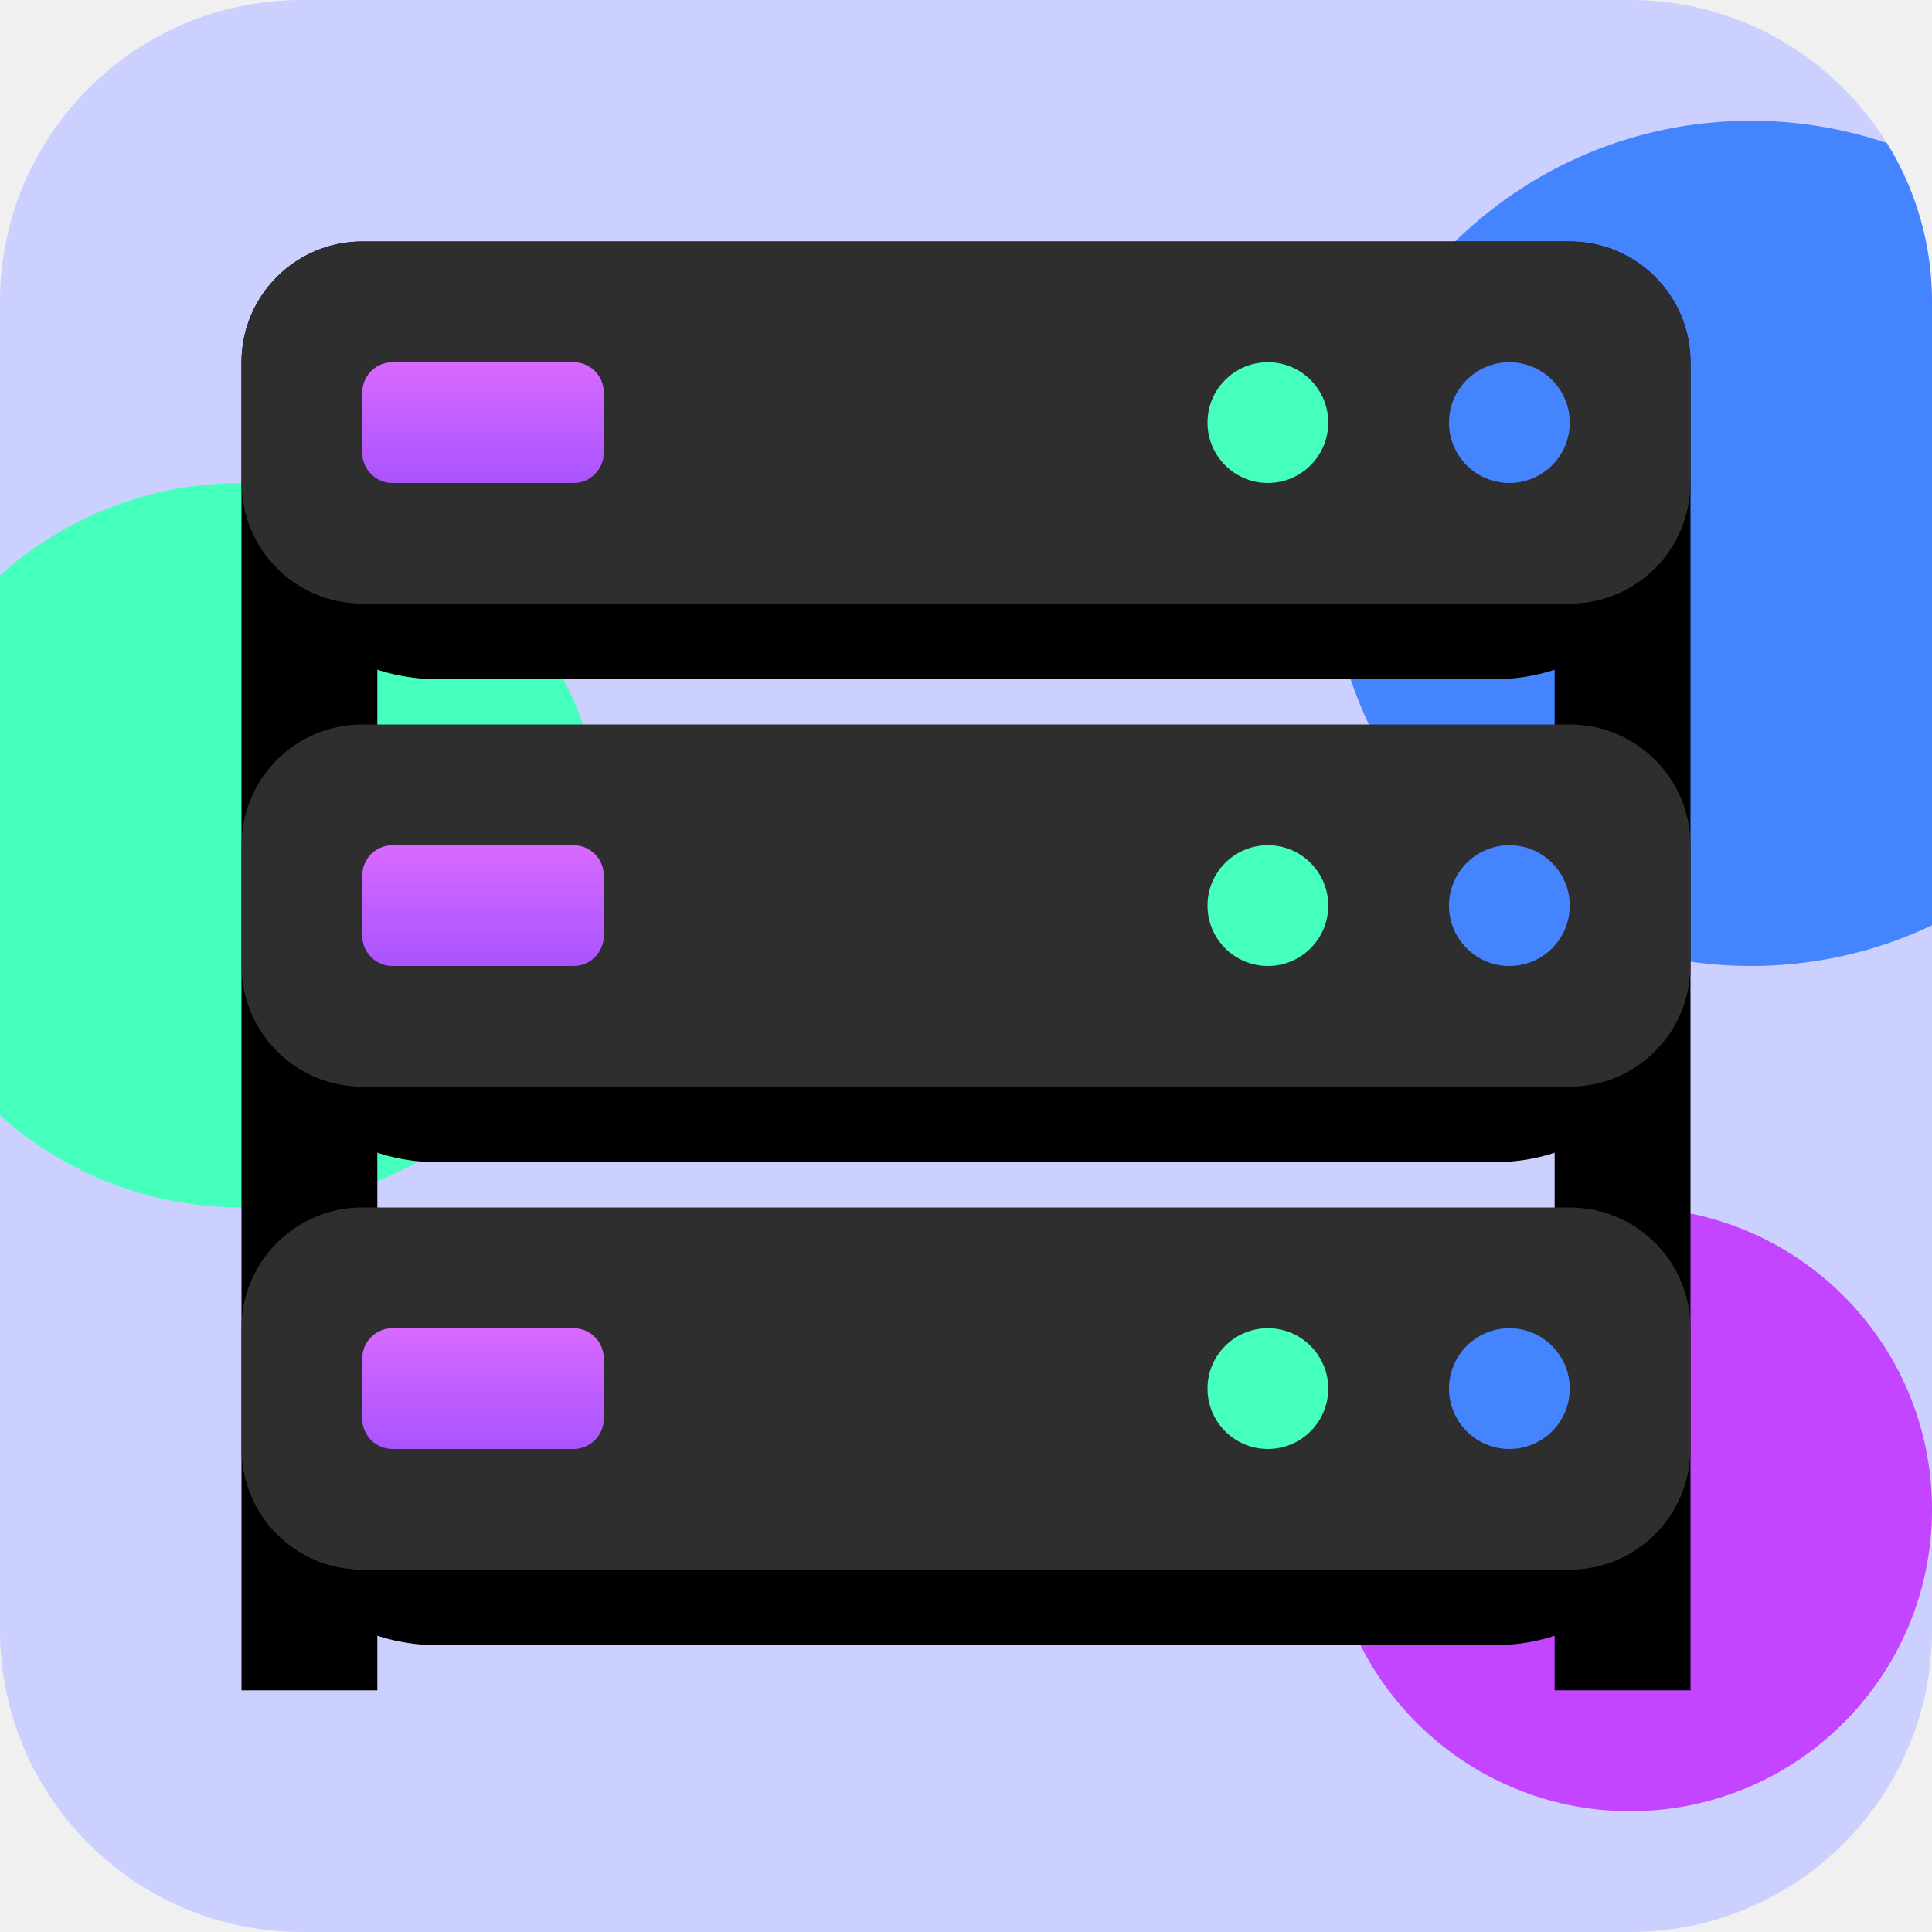
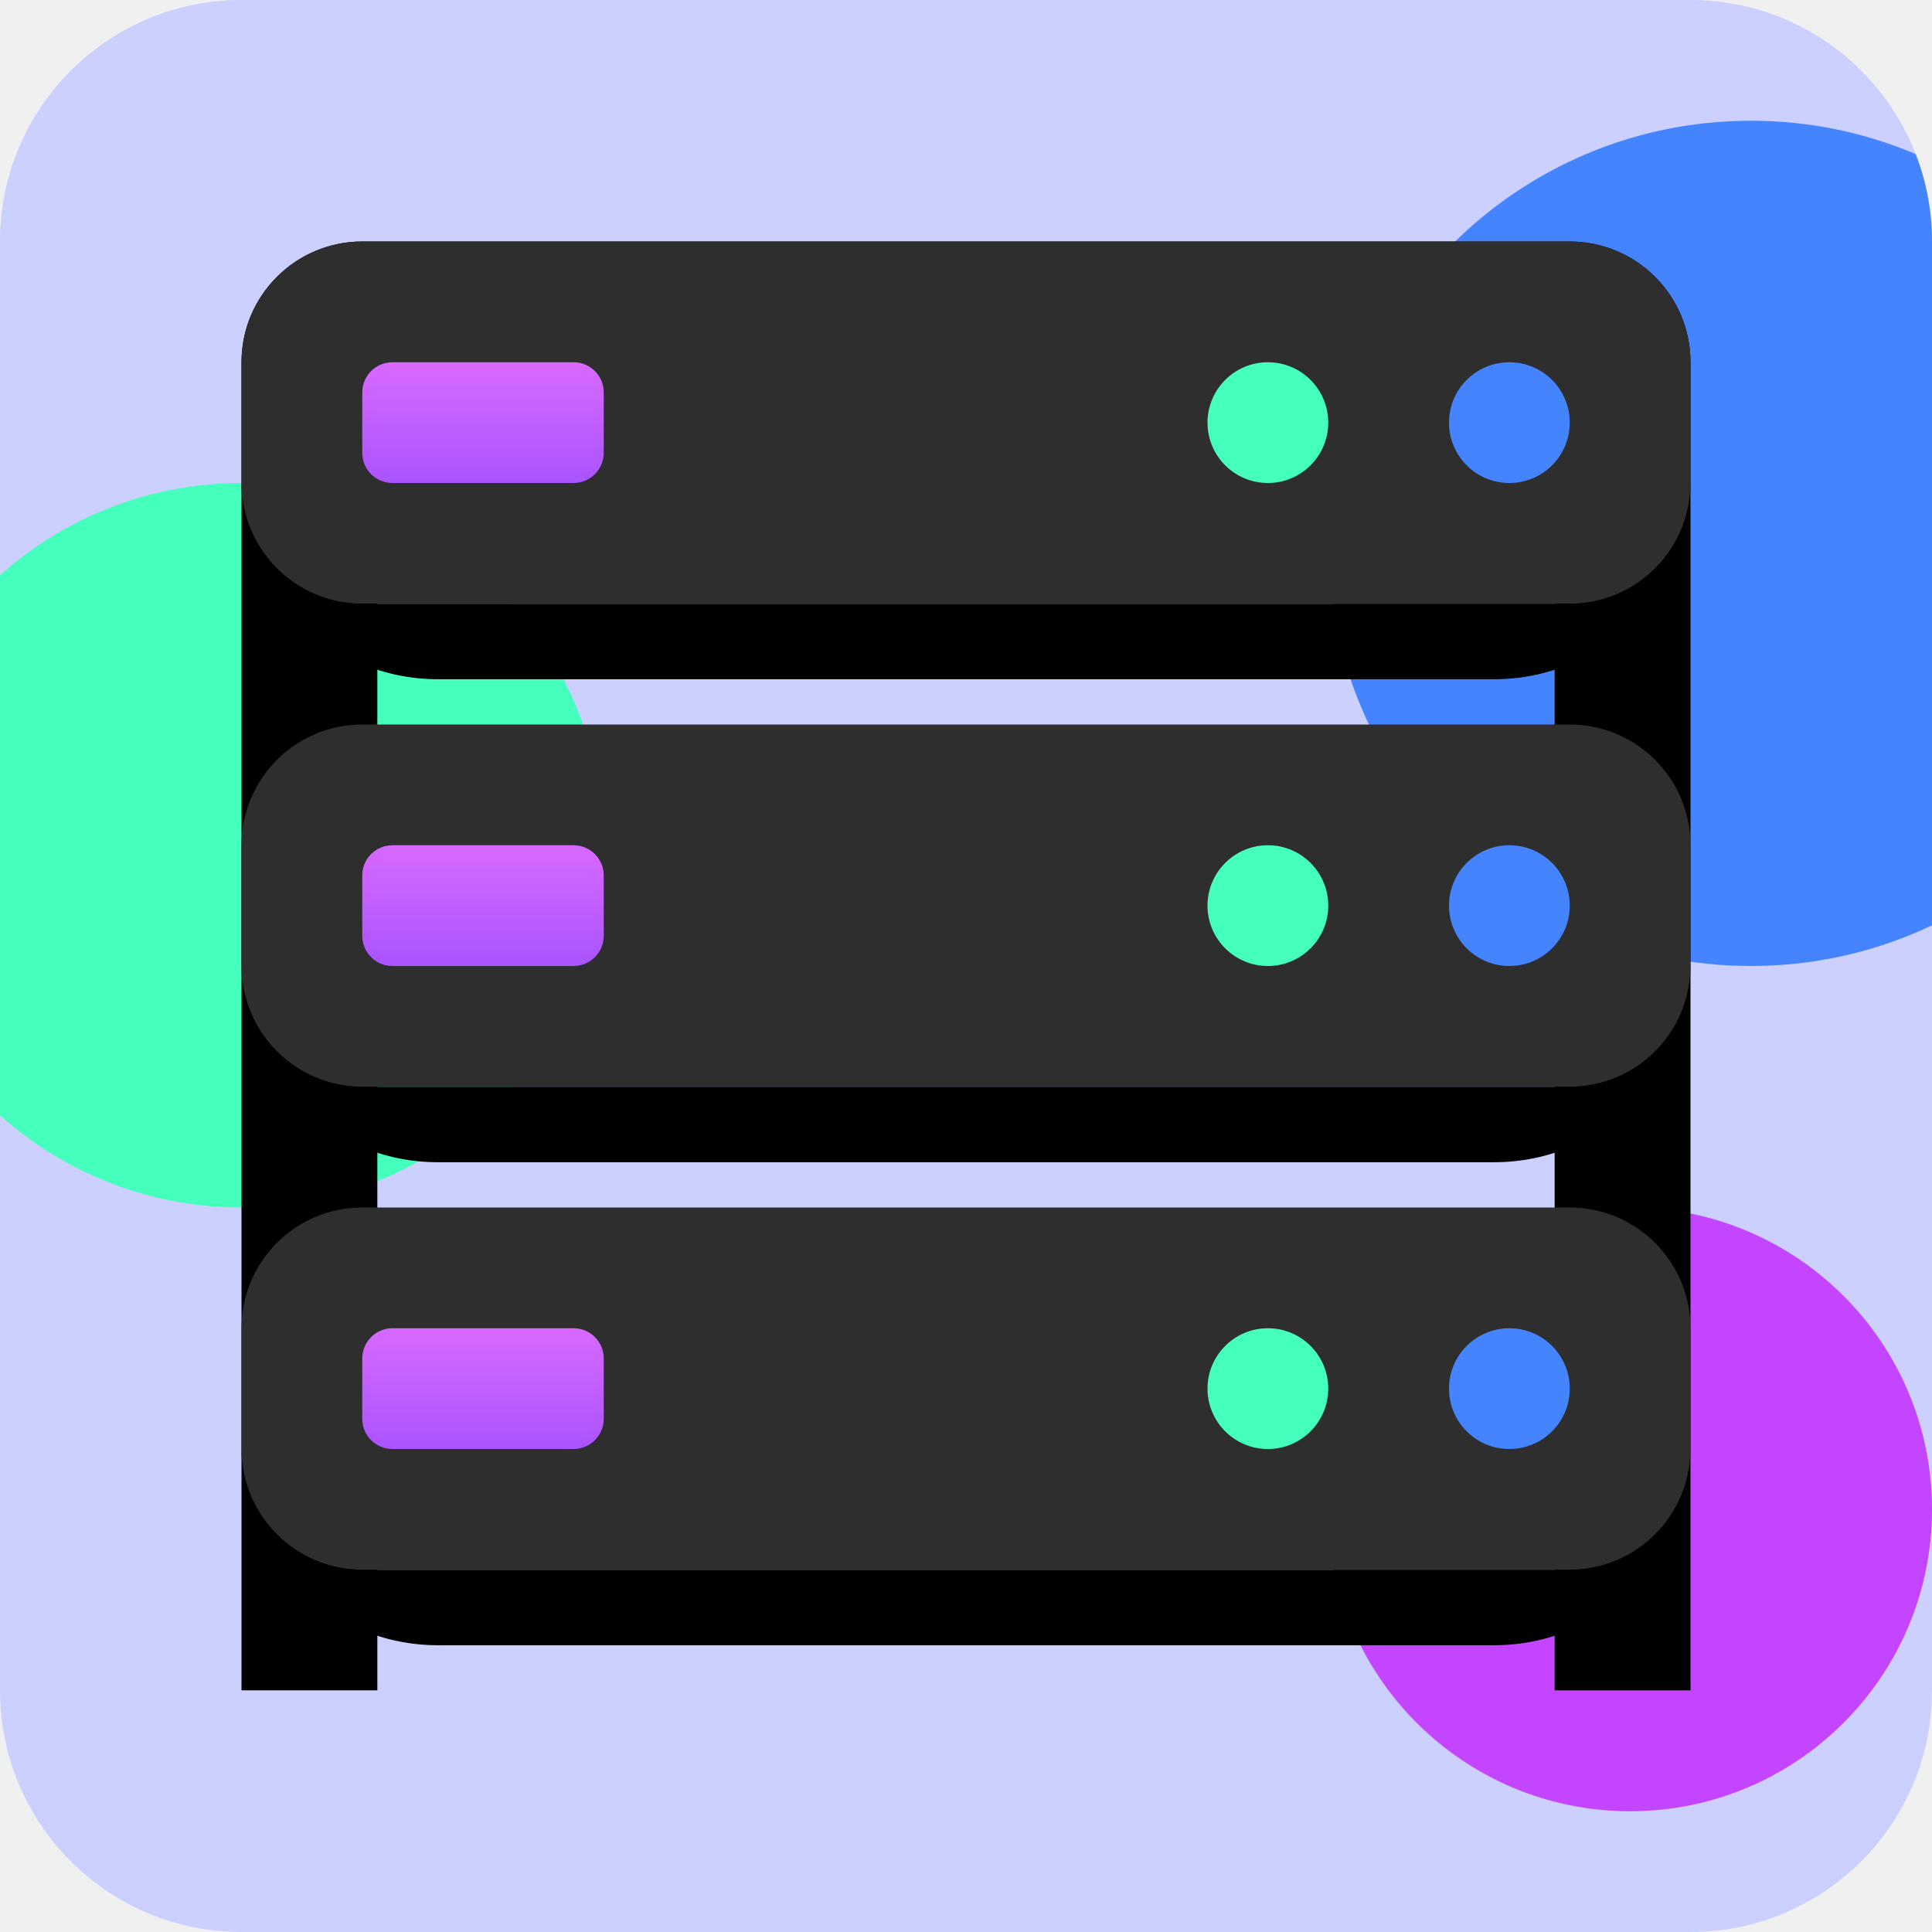
<svg xmlns="http://www.w3.org/2000/svg" width="16" height="16" viewBox="0 0 16 16" fill="none">
  <g clip-path="url(#clip0_1_13)">
    <rect width="16" height="16" fill="#CBD0FF" />
    <circle cx="13.5" cy="12.5" r="2.5" fill="#C345FF" />
    <circle cx="14.5" cy="4.5" r="3.5" fill="#4584FF" />
    <circle cx="2" cy="7" r="3" fill="#45FFBC" />
    <mask id="path-6-inside-1_1_13" fill="white">
      <path d="M2 3C2 2.448 2.448 2 3 2H13C13.552 2 14 2.448 14 3V14H2V3Z" />
    </mask>
    <path d="M0.875 3C0.875 1.826 1.826 0.875 3 0.875H13C14.174 0.875 15.125 1.826 15.125 3L12.875 3.125H3.125L0.875 3ZM14 14H2H14ZM0.875 14V3C0.875 1.826 1.826 0.875 3 0.875L3.125 3.125V14H0.875ZM13 0.875C14.174 0.875 15.125 1.826 15.125 3V14H12.875V3.125L13 0.875Z" fill="black" mask="url(#path-6-inside-1_1_13)" />
    <mask id="path-8-outside-2_1_13" maskUnits="userSpaceOnUse" x="2" y="2" width="12" height="4" fill="black">
      <rect fill="white" x="2" y="2" width="12" height="4" />
      <path d="M2 3C2 2.448 2.448 2 3 2H13C13.552 2 14 2.448 14 3V4C14 4.552 13.552 5 13 5H3C2.448 5 2 4.552 2 4V3Z" />
    </mask>
    <path d="M2 3C2 2.448 2.448 2 3 2H13C13.552 2 14 2.448 14 3V4C14 4.552 13.552 5 13 5H3C2.448 5 2 4.552 2 4V3Z" fill="#2E2E2E" />
    <path d="M2 2H14H2ZM14 4C14 4.897 13.273 5.625 12.375 5.625H3.625C2.728 5.625 2 4.897 2 4C2 4.207 2.448 4.375 3 4.375H13C13.552 4.375 14 4.207 14 4ZM2 5V2V5ZM14 2V5V2Z" fill="black" mask="url(#path-8-outside-2_1_13)" />
    <mask id="path-10-outside-3_1_13" maskUnits="userSpaceOnUse" x="2" y="6" width="12" height="4" fill="black">
      <rect fill="white" x="2" y="6" width="12" height="4" />
      <path d="M2 7C2 6.448 2.448 6 3 6H13C13.552 6 14 6.448 14 7V8C14 8.552 13.552 9 13 9H3C2.448 9 2 8.552 2 8V7Z" />
    </mask>
    <path d="M2 7C2 6.448 2.448 6 3 6H13C13.552 6 14 6.448 14 7V8C14 8.552 13.552 9 13 9H3C2.448 9 2 8.552 2 8V7Z" fill="#2E2E2E" />
    <path d="M2 6H14H2ZM14 8C14 8.897 13.273 9.625 12.375 9.625H3.625C2.728 9.625 2 8.897 2 8C2 8.207 2.448 8.375 3 8.375H13C13.552 8.375 14 8.207 14 8ZM2 9V6V9ZM14 6V9V6Z" fill="black" mask="url(#path-10-outside-3_1_13)" />
    <mask id="path-12-outside-4_1_13" maskUnits="userSpaceOnUse" x="2" y="10" width="12" height="4" fill="black">
      <rect fill="white" x="2" y="10" width="12" height="4" />
      <path d="M2 11C2 10.448 2.448 10 3 10H13C13.552 10 14 10.448 14 11V12C14 12.552 13.552 13 13 13H3C2.448 13 2 12.552 2 12V11Z" />
    </mask>
    <path d="M2 11C2 10.448 2.448 10 3 10H13C13.552 10 14 10.448 14 11V12C14 12.552 13.552 13 13 13H3C2.448 13 2 12.552 2 12V11Z" fill="#2E2E2E" />
    <path d="M2 10H14H2ZM14 12C14 12.898 13.273 13.625 12.375 13.625H3.625C2.728 13.625 2 12.898 2 12C2 12.207 2.448 12.375 3 12.375H13C13.552 12.375 14 12.207 14 12ZM2 13V10V13ZM14 10V13V10Z" fill="black" mask="url(#path-12-outside-4_1_13)" />
    <circle cx="12.5" cy="3.5" r="0.5" fill="#4584FF" />
    <circle cx="10.5" cy="3.5" r="0.5" fill="#45FFBC" />
    <circle cx="12.5" cy="7.5" r="0.5" fill="#4584FF" />
    <circle cx="10.5" cy="7.5" r="0.5" fill="#45FFBC" />
    <circle cx="12.5" cy="11.5" r="0.5" fill="#4584FF" />
    <circle cx="10.5" cy="11.5" r="0.5" fill="#45FFBC" />
    <rect x="3" y="3" width="2" height="1" rx="0.25" fill="url(#paint0_linear_1_13)" />
    <rect x="3" y="7" width="2" height="1" rx="0.25" fill="url(#paint1_linear_1_13)" />
    <rect x="3" y="11" width="2" height="1" rx="0.25" fill="url(#paint2_linear_1_13)" />
  </g>
  <defs>
    <linearGradient id="paint0_linear_1_13" x1="4" y1="3" x2="4" y2="4" gradientUnits="userSpaceOnUse">
      <stop stop-color="#D869FF" />
      <stop offset="1" stop-color="#A954FF" />
    </linearGradient>
    <linearGradient id="paint1_linear_1_13" x1="4" y1="7" x2="4" y2="8" gradientUnits="userSpaceOnUse">
      <stop stop-color="#D869FF" />
      <stop offset="1" stop-color="#A954FF" />
    </linearGradient>
    <linearGradient id="paint2_linear_1_13" x1="4" y1="11" x2="4" y2="12" gradientUnits="userSpaceOnUse">
      <stop stop-color="#D869FF" />
      <stop offset="1" stop-color="#A954FF" />
    </linearGradient>
    <clipPath id="clip0_1_13">
-       <rect width="16" height="16" rx="2.5" fill="white" />
+       <rect width="16" height="16" rx="2" fill="white" />
    </clipPath>
  </defs>
</svg>
